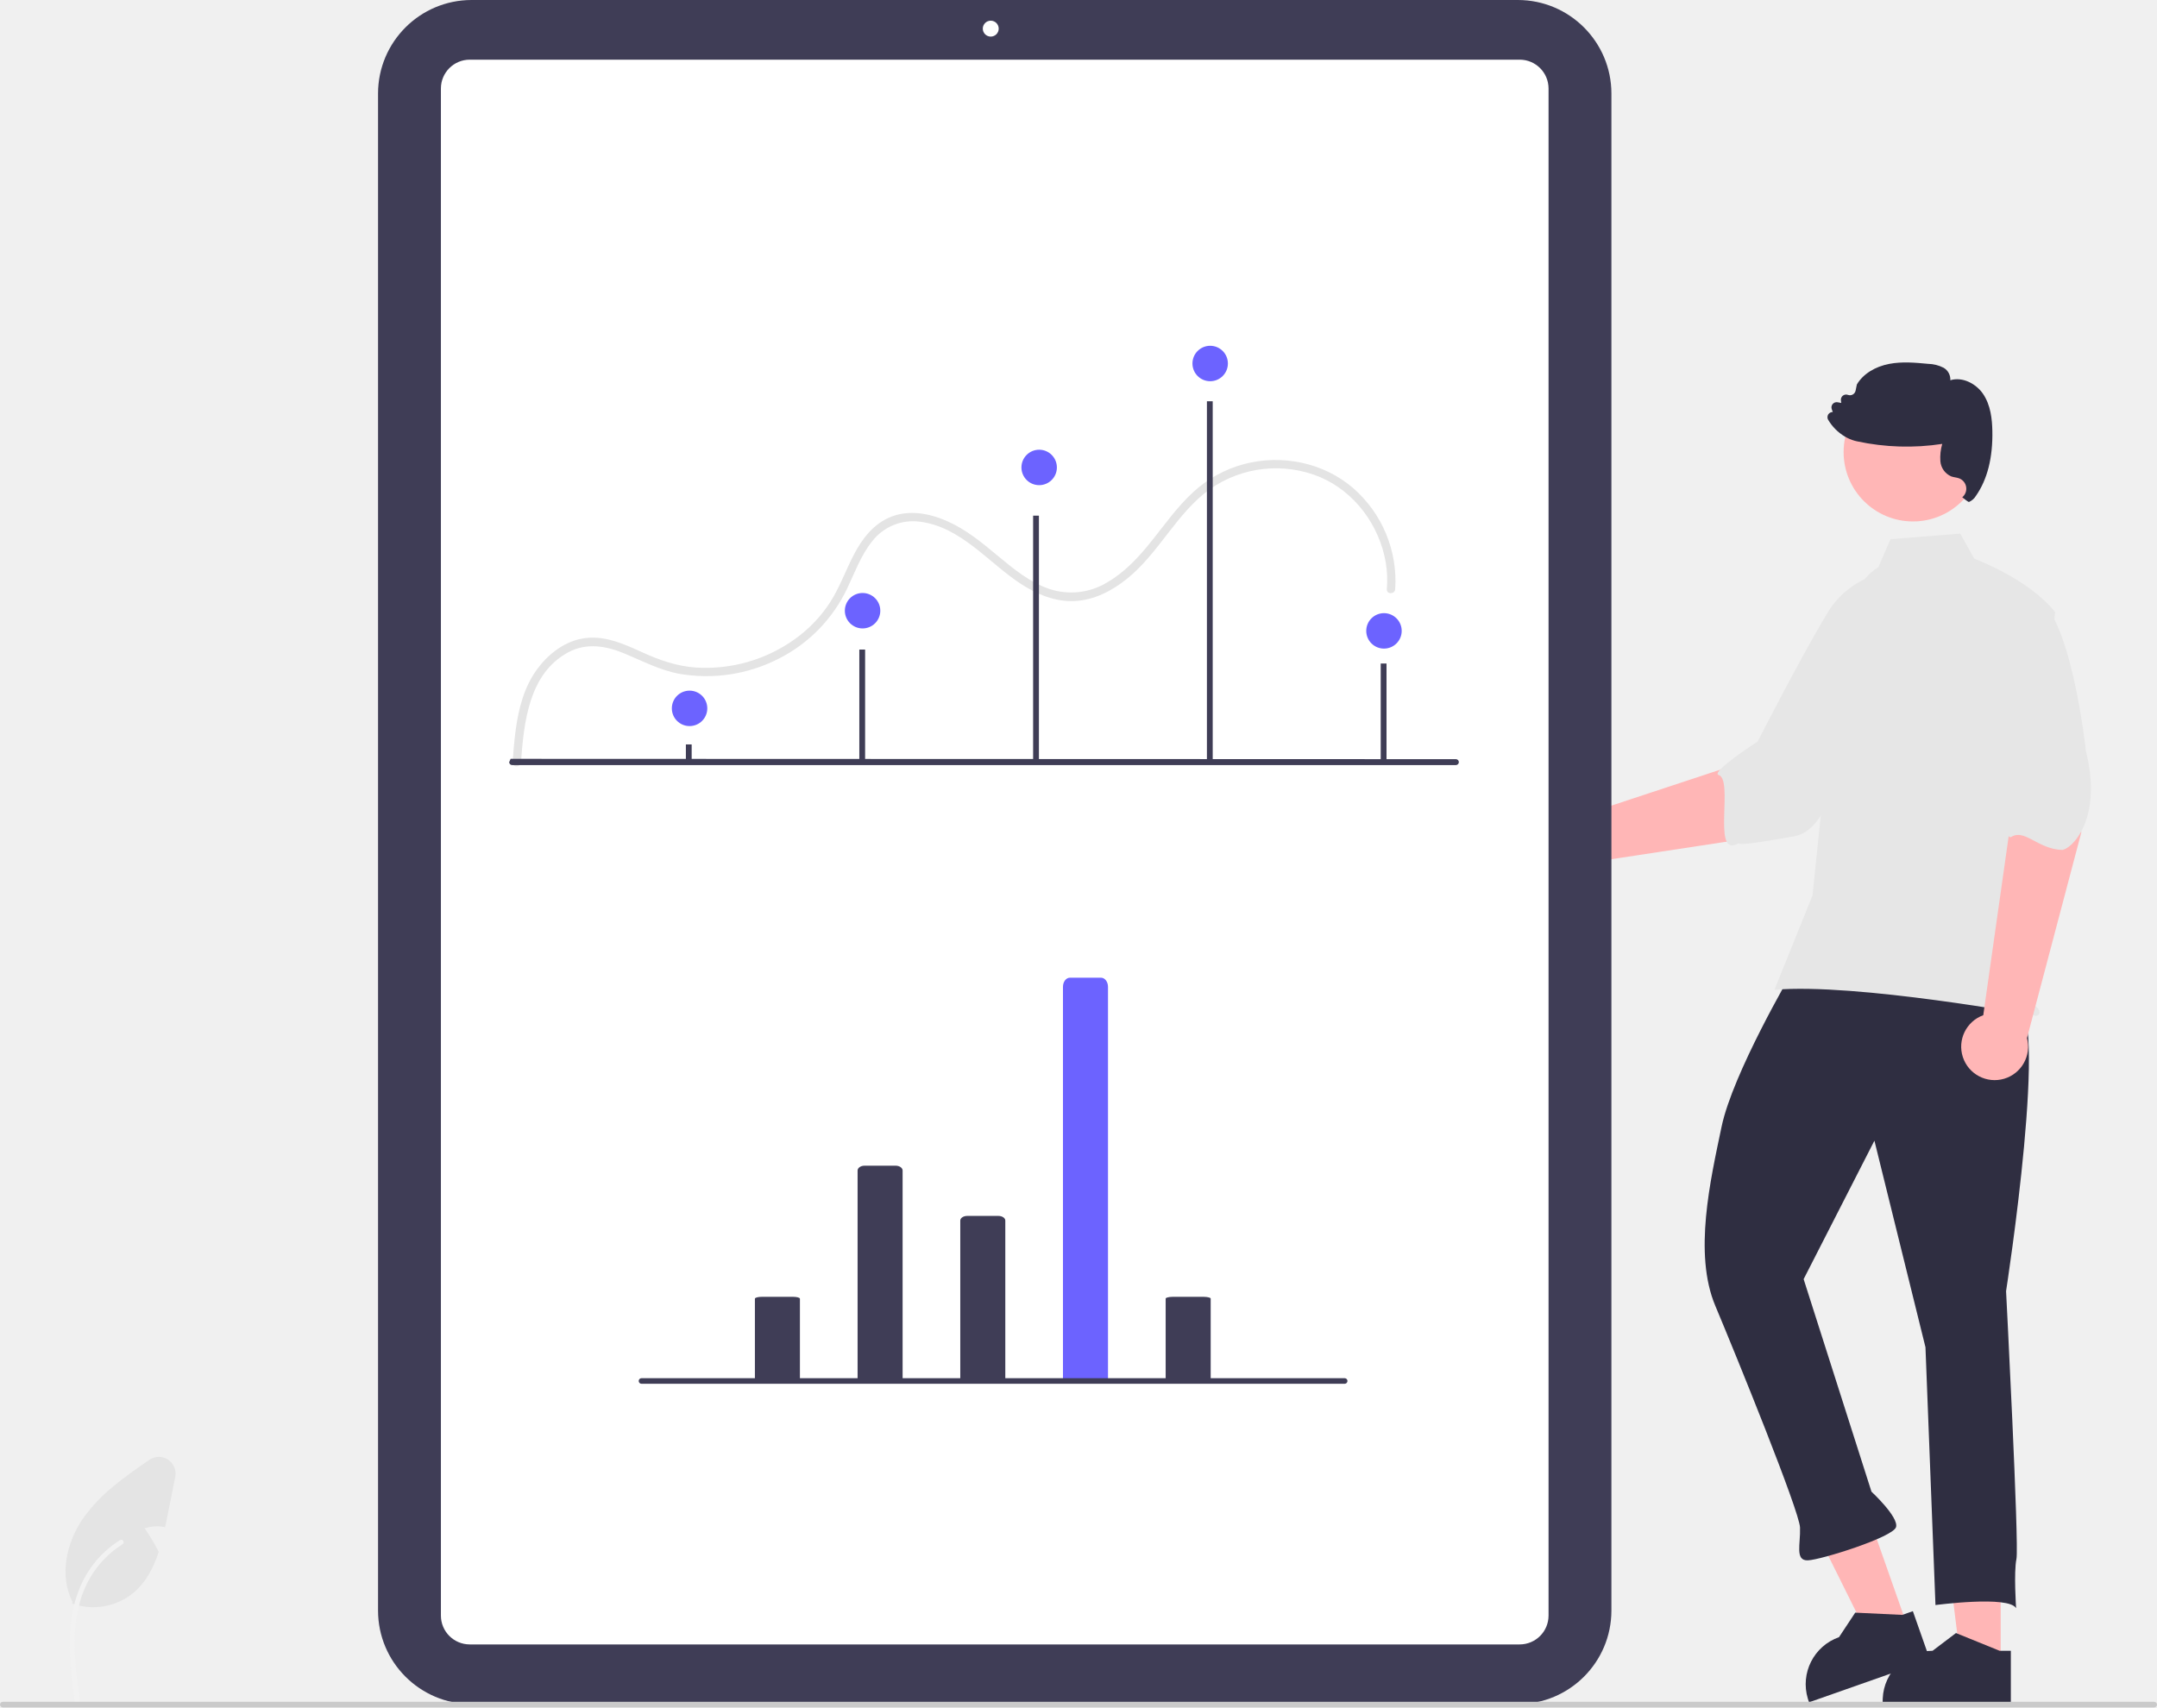
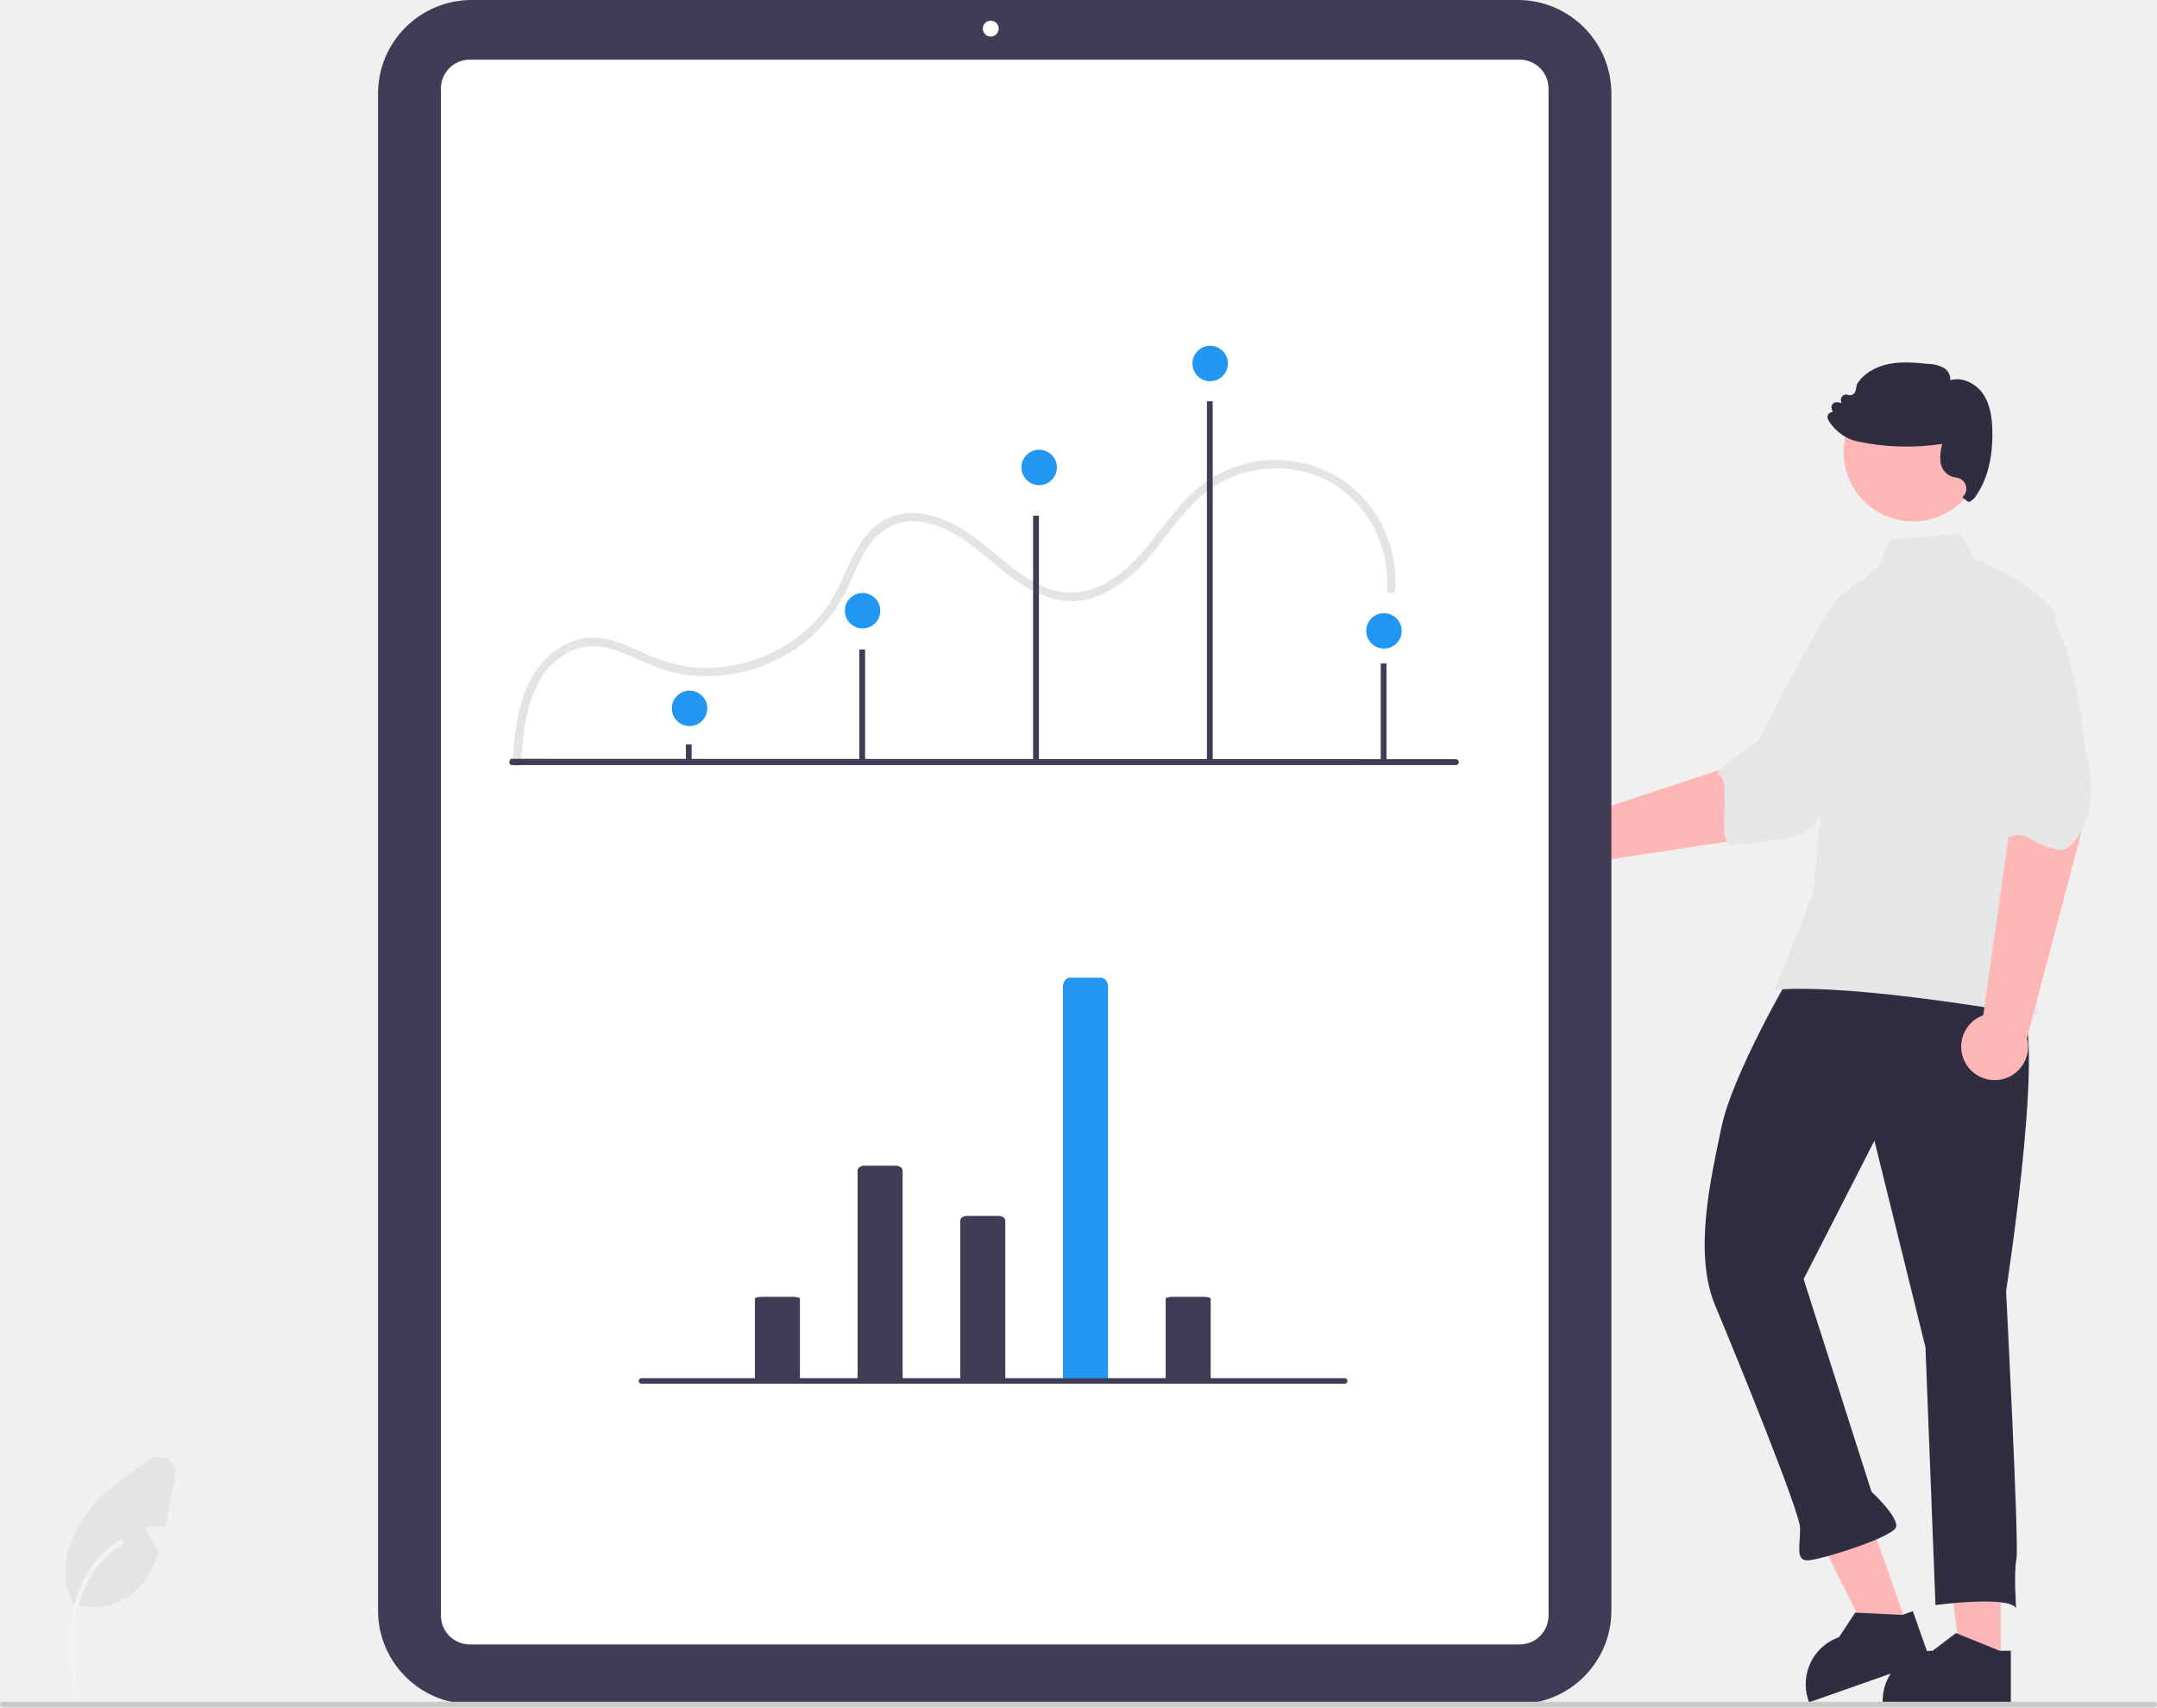
<svg xmlns="http://www.w3.org/2000/svg" data-name="Layer 1" width="773" height="612" viewBox="0 0 773 612">
  <path d="M850.421,442.927l32.631-35.496-26.706-21.073-13.193,29.168-59.855,19.774a11.991,11.991,0,1,0,3.856,17.258Z" transform="translate(-213.5 -144)" fill="#ffb6b6" />
  <path d="M910.238,362.726c5.915,13.189-30.173,50.87-30.173,50.87-9.87,7.982-11.434,27.96-23.667,30.184-33,6-12.476-.279-21,3-8.022,3.085-.633-23.322-6-25-3.069-.96,14-12,14-12s15.383-30.167,24.841-45.815a30.644,30.644,0,0,1,25.329-15.258S904.323,349.537,910.238,362.726Z" transform="translate(-213.5 -144)" fill="#e6e6e6" />
  <path d="M757.457,754.815H382.499a33.559,33.559,0,0,1-33.521-33.521V177.521A33.559,33.559,0,0,1,382.499,144H757.457a33.559,33.559,0,0,1,33.521,33.521V721.294A33.559,33.559,0,0,1,757.457,754.815Z" transform="translate(-213.5 -144)" fill="#3f3d56" />
  <path d="M758.117,733.428H381.839a10.345,10.345,0,0,1-10.333-10.333V175.72A10.345,10.345,0,0,1,381.839,165.387H758.117a10.345,10.345,0,0,1,10.333,10.333V723.095A10.345,10.345,0,0,1,758.117,733.428Z" transform="translate(-213.5 -144)" fill="#fff" />
  <path d="M400.196,417.26c1.05-14.262,2.785-31.796,16.896-39.416,6.658-3.595,13.709-2.323,20.403.479,6.469,2.708,12.563,5.936,19.53,7.209a56.69,56.69,0,0,0,35.241-5.285,54.166,54.166,0,0,0,24.93-25.514c2.672-5.633,4.88-11.738,8.816-16.654a18.524,18.524,0,0,1,17.125-7.087c14.796,1.827,24.615,14.791,36.411,22.423,5.673,3.67,12.187,6.35,19.056,6.022,7.046-.337,13.433-3.672,18.832-8.027,11.457-9.239,17.721-23.527,29.745-32.136a41.195,41.195,0,0,1,39.539-4.202c12.323,5.316,21.048,17.226,23.353,30.334a38.96,38.96,0,0,1,.424,9.781c-.15,1.925,2.85,1.915,3,0a44.172,44.172,0,0,0-15.074-36.237c-10.638-9.177-25.5-12.16-39.017-8.628a43.235,43.235,0,0,0-18.416,10.179c-5.561,5.129-9.948,11.343-14.642,17.234-4.58,5.746-9.632,11.296-16.06,15.007a24.807,24.807,0,0,1-20.736,2.358c-6.939-2.341-12.817-7.163-18.369-11.78-5.722-4.759-11.418-9.521-18.296-12.545-6.395-2.812-13.73-4.176-20.387-1.406-6.002,2.497-9.975,7.679-12.919,13.283-2.989,5.689-5.117,11.824-8.604,17.249A48.907,48.907,0,0,1,498.222,373.177a54.78,54.78,0,0,1-35.34,10.097c-6.841-.486-13.061-2.647-19.256-5.479-6.837-3.126-14.039-6.377-21.732-4.862-6.636,1.306-12.219,5.815-16.096,11.201-4.475,6.218-6.442,13.842-7.468,21.329-.537,3.917-.844,7.857-1.134,11.798-.142,1.926,2.859,1.917,3,0Z" transform="translate(-213.5 -144)" fill="#e4e4e4" />
  <polygon points="716.987 596.364 702.742 596.363 695.965 541.418 716.989 541.419 716.987 596.364" fill="#ffb6b6" />
  <path d="M930.107,735.708l-15.199-6.174-.448-.184-8.393,6.358a17.87,17.87,0,0,0-17.855,17.096c-.023.253-.023.517-.023.782v.586h45.932V735.708Z" transform="translate(-213.5 -144)" fill="#2f2e41" />
  <polygon points="683.627 583.107 670.189 587.835 645.56 538.254 665.392 531.277 683.627 583.107" fill="#ffb6b6" />
  <path d="M895.224,722.842l-16.387-.779-.484-.025-5.807,8.783a17.87,17.87,0,0,0-11.169,22.054c.062.246.15.496.238.745l.195.553,43.328-15.245L899.009,721.51Z" transform="translate(-213.5 -144)" fill="#2f2e41" />
  <path d="M935.521,503.453c13.032-.505-3.111,103.348-3.111,103.348s4.722,91.179,3.721,95.964-.126,17.69-.126,17.69c-2.553-4.647-28.895-1.14-28.895-1.14l-3.583-92.41-18.296-74.042-25.366,49.631,24.312,76.181s9.845,9.11,8.799,12.711-26.836,11.719-31.575,11.903-2.599-5.832-2.829-11.756-22.53-60.826-30.373-79.506-1.746-45.02,2.258-64.16,25.068-55.059,25.068-55.059C881.67,463.32,922.489,503.959,935.521,503.453Z" transform="translate(-213.5 -144)" fill="#2f2e41" />
  <circle cx="685.551" cy="162.05" r="24.856" fill="#ffb6b6" />
  <path d="M886.623,347.335c-5.355,3.184-8.558,9.033-10.397,14.985a142.008,142.008,0,0,0-6.102,33.929l-7.074,68.705-13.652,33.826c29.195-2.534,93.938,9.362,93.938,9.362s2.405-.802,0-3.207-4.747-.274-2.342-2.68.747.274-.055-2.131,0-.802.802-1.604-6.207-8.018-6.207-8.018l6.415-42.137,8.018-84.993c-9.622-12.027-28.973-19.117-28.973-19.117l-5-9-25,2Z" transform="translate(-213.5 -144)" fill="#e6e6e6" />
  <path d="M959.384,442.358l-6.168-36.36L931.75,409.887l1.886,31.804-9.396,66.201a11.991,11.991,0,1,0,15.668,8.198Z" transform="translate(-213.5 -144)" fill="#ffb6b6" />
  <path d="M941.651,357.277c13.891,3.999,19.363,55.886,19.363,55.886,6.292,25.041-5.616,35.587-8.638,35.477-8.589-.313-13.347-7.665-18.093-4.65-2.715,1.724-3.222-18.085-3.222-18.085s-9.74-18.431-15.582-35.757a30.644,30.644,0,0,1,4.703-29.193S927.76,353.277,941.651,357.277Z" transform="translate(-213.5 -144)" fill="#e6e6e6" />
  <path d="M927.494,298.454c-.082-4.038-.539-9.203-3.368-13.323-2.387-3.466-7.201-6.212-11.688-4.839a4.86,4.86,0,0,0-2.419-4.479,12.766,12.766,0,0,0-5.55-1.398c-4.553-.425-9.269-.866-13.879.008-5.174.981-9.408,3.645-11.606,7.315l-.049.114-.45,2.174a2.064,2.064,0,0,1-1.022,1.39,2.028,2.028,0,0,1-1.725.123,1.872,1.872,0,0,0-2.509,2.027l.123.866-1.3-.245a1.867,1.867,0,0,0-2.101,2.493l.36.989a2.001,2.001,0,0,0-1.43.629,1.829,1.829,0,0,0-.245,2.141,17.011,17.011,0,0,0,5.999,6.032,14.143,14.143,0,0,0,3.572,1.528q.392.11.809.196a84.238,84.238,0,0,0,30.528.915,17.293,17.293,0,0,0-.678,6.179,6.49,6.49,0,0,0,3.899,5.476,8.175,8.175,0,0,0,1.422.343,8.773,8.773,0,0,1,1.365.335,3.975,3.975,0,0,1,1.161,6.8s2.141,1.774,2.411,1.684a5.503,5.503,0,0,0,2.517-2.24C925.72,315.823,927.69,308.009,927.494,298.454Z" transform="translate(-213.5 -144)" fill="#2f2e41" />
  <path d="M276.298,673.359l-2.92,14.65c-.22,1.12-.45,2.26-.7,3.39a14.288,14.288,0,0,0-7.34.41,68.511,68.511,0,0,1,5.04,8.43c-1.84,5.67-4.54,10.91-9.06,14.7a22.72,22.72,0,0,1-21.95,3.86l.13-.58c-4.86-9.43-2.22-21.32,3.82-30.03a58.385,58.385,0,0,1,10.85-11.47c4.08-3.4,8.49-6.45,12.86-9.46A5.99,5.99,0,0,1,276.298,673.359Z" transform="translate(-213.5 -144)" fill="#e4e4e4" />
-   <path id="a14ee49e-0bc4-4fe7-9ff0-205b8984b39e-229" data-name="a4b268fa-75d0-4ac1-9d87-14bdca948464-2189" d="M240.408,754.049c-1.229-8.953-2.493-18.02-1.631-27.069.766-8.036,3.217-15.885,8.209-22.321a37.132,37.132,0,0,1,9.527-8.633c.953-.6,1.829.909.881,1.507a35.3,35.3,0,0,0-13.963,16.847c-3.04,7.732-3.528,16.161-3,24.374.317,4.967.988,9.9,1.665,14.83a.9.9,0,0,1-.61,1.074.878.878,0,0,1-1.074-.61Z" transform="translate(-213.5 -144)" fill="#f2f2f2" />
+   <path id="a14ee49e-0bc4-4fe7-9ff0-205b8984b39e-63" data-name="a4b268fa-75d0-4ac1-9d87-14bdca948464-2189" d="M240.408,754.049c-1.229-8.953-2.493-18.02-1.631-27.069.766-8.036,3.217-15.885,8.209-22.321a37.132,37.132,0,0,1,9.527-8.633c.953-.6,1.829.909.881,1.507a35.3,35.3,0,0,0-13.963,16.847c-3.04,7.732-3.528,16.161-3,24.374.317,4.967.988,9.9,1.665,14.83a.9.9,0,0,1-.61,1.074.878.878,0,0,1-1.074-.61Z" transform="translate(-213.5 -144)" fill="#f2f2f2" />
  <circle cx="355.052" cy="10.266" r="2.852" fill="#fff" />
  <path d="M735.275,418.236H397.033a1.059,1.059,0,0,1-1.059-1.059l.514-1.178,338.787.119a1.059,1.059,0,0,1,.008,2.117H735.275Z" transform="translate(-213.5 -144)" fill="#3f3d56" />
  <rect x="245.796" y="266.831" width="2.076" height="5.916" fill="#3f3d56" />
  <rect x="307.953" y="232.831" width="2.076" height="39.916" fill="#3f3d56" />
  <rect x="370.237" y="184.831" width="2.076" height="87.916" fill="#3f3d56" />
  <rect x="432.521" y="143.831" width="2.076" height="128.916" fill="#3f3d56" />
  <rect x="494.806" y="237.831" width="2.076" height="34.916" fill="#3f3d56" />
-   <circle cx="433.687" cy="130.294" r="6.351" fill="#6c63ff" />
-   <circle cx="372.403" cy="167.551" r="6.351" fill="#6c63ff" />
-   <circle cx="495.972" cy="226.132" r="6.351" fill="#6c63ff" />
-   <path id="a2bcaba5-fcc7-43c7-8c54-c107139343be-230" data-name="ba0cc859-1ca5-421a-9acf-7fb9aa3b4e23-2190" d="M520.832,638.51V563.571c0-.961,1.118-1.74,2.497-1.74h11.142c1.379,0,2.497.779,2.497,1.74h0v75.134Z" transform="translate(-213.5 -144)" fill="#3f3d56" />
-   <path id="b02c718b-b277-4e02-ad4f-2608dd9924ba-231" data-name="a524792d-c043-478e-a7da-ec48af772355-2191" d="M557.633,638.762V581.503c0-.924,1.118-1.672,2.497-1.672H571.272c1.379,0,2.497.749,2.497,1.672h0v57.136Z" transform="translate(-213.5 -144)" fill="#3f3d56" />
-   <path id="a6f13ee1-90c9-41e9-aa52-bae832a2d909-232" data-name="fd6a765d-e5c4-40cb-8615-8d176b643a05-2192" d="M631.234,638.629V609.507c-.097-.348,1.016-.65,2.497-.676h11.142c1.481.026,2.594.328,2.497.676v29.198Z" transform="translate(-213.5 -144)" fill="#3f3d56" />
-   <path id="fa174473-4e9f-4d8b-98c3-8d6761a9e9bb-233" data-name="bd64d803-c830-42f7-b93c-47122685f128-2193" d="M484.032,638.629V609.507c0-.373,1.118-.676,2.497-.676h11.142c1.379,0,2.497.303,2.497.676v29.198Z" transform="translate(-213.5 -144)" fill="#3f3d56" />
-   <path id="e966b75a-f3f6-4a21-bd4c-c130f0d0c74e-234" data-name="f4fc54bd-288c-4bcd-8f44-6b7e88ac2463-2194" d="M594.433,638.339V497.712c0-1.804,1.118-3.266,2.497-3.266h11.142c1.379,0,2.497,1.462,2.497,3.266V638.705Z" transform="translate(-213.5 -144)" fill="#6c63ff" />
+   <circle cx="433.687" cy="130.294" r="6.351" fill="#2196f3" />
+   <circle cx="372.403" cy="167.551" r="6.351" fill="#2196f3" />
+   <circle cx="495.972" cy="226.132" r="6.351" fill="#2196f3" />
+   <path id="a2bcaba5-fcc7-43c7-8c54-c107139343be-64" data-name="ba0cc859-1ca5-421a-9acf-7fb9aa3b4e23-2190" d="M520.832,638.51V563.571c0-.961,1.118-1.74,2.497-1.74h11.142c1.379,0,2.497.779,2.497,1.74h0v75.134Z" transform="translate(-213.5 -144)" fill="#3f3d56" />
+   <path id="b02c718b-b277-4e02-ad4f-2608dd9924ba-65" data-name="a524792d-c043-478e-a7da-ec48af772355-2191" d="M557.633,638.762V581.503c0-.924,1.118-1.672,2.497-1.672H571.272c1.379,0,2.497.749,2.497,1.672h0v57.136Z" transform="translate(-213.5 -144)" fill="#3f3d56" />
+   <path id="a6f13ee1-90c9-41e9-aa52-bae832a2d909-66" data-name="fd6a765d-e5c4-40cb-8615-8d176b643a05-2192" d="M631.234,638.629V609.507c-.097-.348,1.016-.65,2.497-.676h11.142c1.481.026,2.594.328,2.497.676v29.198Z" transform="translate(-213.5 -144)" fill="#3f3d56" />
+   <path id="fa174473-4e9f-4d8b-98c3-8d6761a9e9bb-67" data-name="bd64d803-c830-42f7-b93c-47122685f128-2193" d="M484.032,638.629V609.507c0-.373,1.118-.676,2.497-.676h11.142c1.379,0,2.497.303,2.497.676v29.198Z" transform="translate(-213.5 -144)" fill="#3f3d56" />
+   <path id="e966b75a-f3f6-4a21-bd4c-c130f0d0c74e-68" data-name="f4fc54bd-288c-4bcd-8f44-6b7e88ac2463-2194" d="M594.433,638.339V497.712c0-1.804,1.118-3.266,2.497-3.266h11.142c1.379,0,2.497,1.462,2.497,3.266V638.705Z" transform="translate(-213.5 -144)" fill="#2196f3" />
  <path d="M695.39,640h-252a1,1,0,0,1,0-2h252a1,1,0,0,1,0,2Z" transform="translate(-213.5 -144)" fill="#3f3d56" />
  <path d="M985.5,756h-771a1,1,0,0,1,0-2h771a1,1,0,0,1,0,2Z" transform="translate(-213.5 -144)" fill="#cacaca" />
-   <circle cx="247.119" cy="253.904" r="6.351" fill="#6c63ff" />
-   <circle cx="309.119" cy="218.904" r="6.351" fill="#6c63ff" />
+   <circle cx="247.119" cy="253.904" r="6.351" fill="#2196f3" />
+   <circle cx="309.119" cy="218.904" r="6.351" fill="#2196f3" />
</svg>
